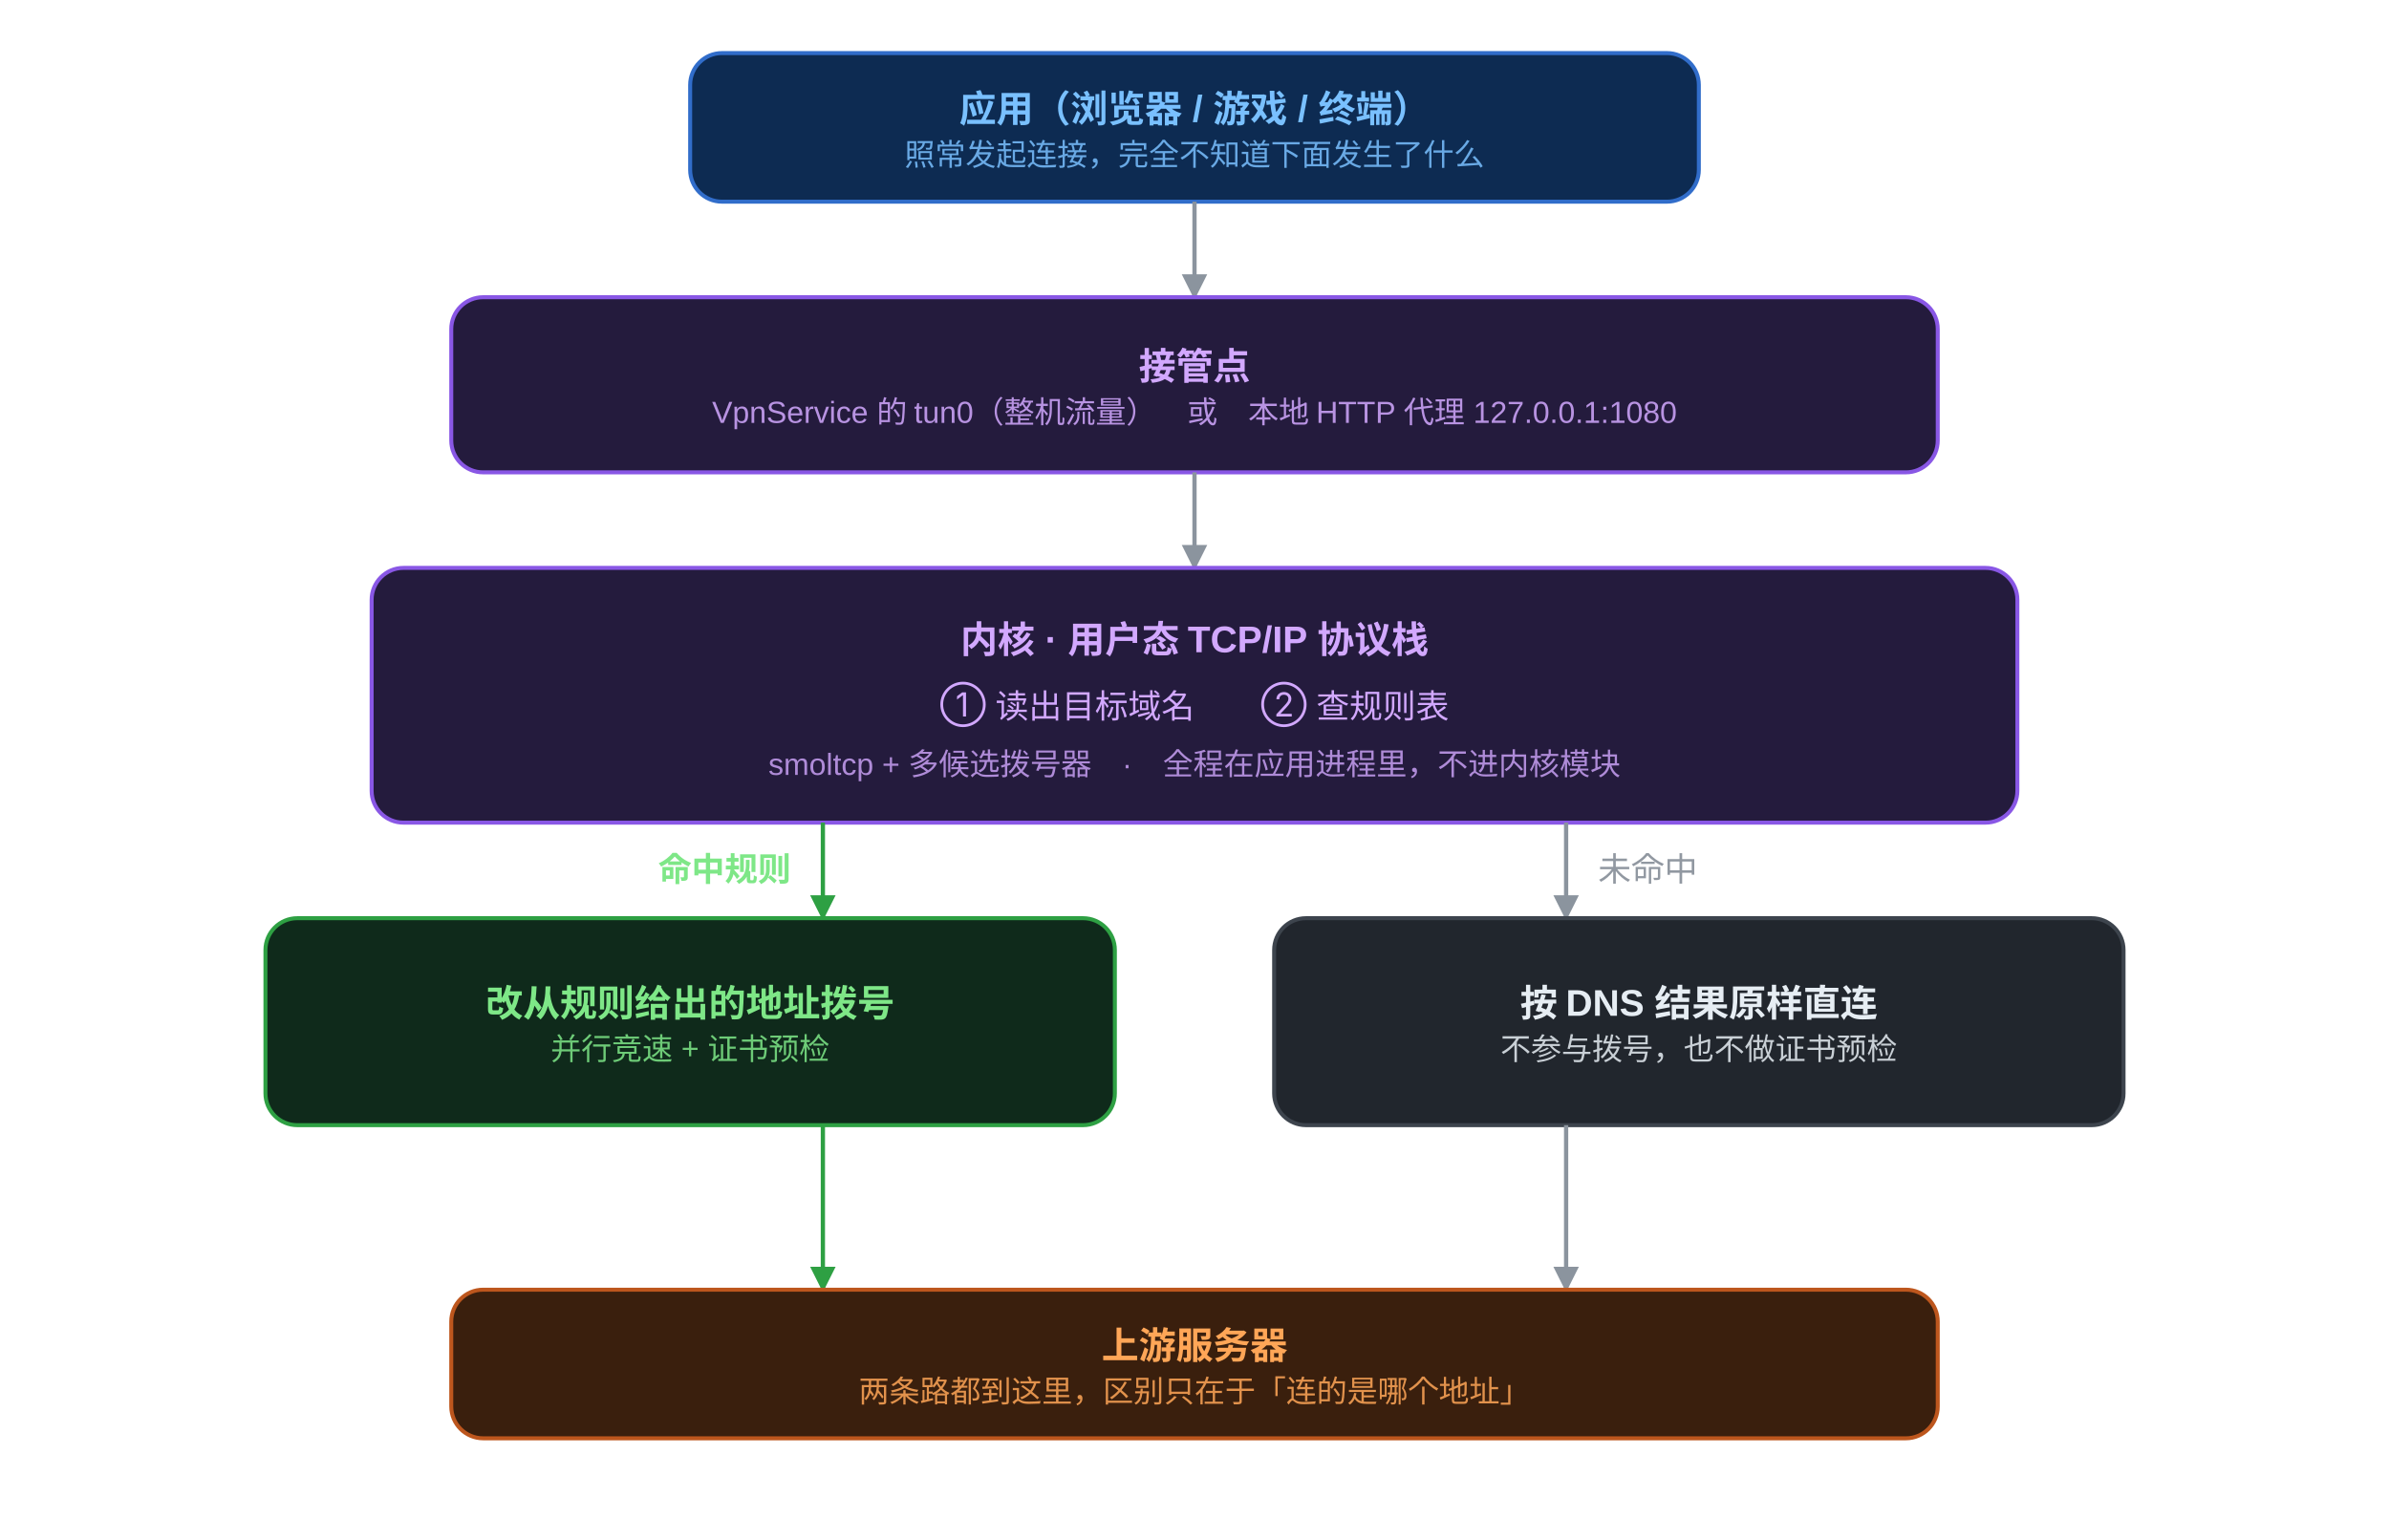
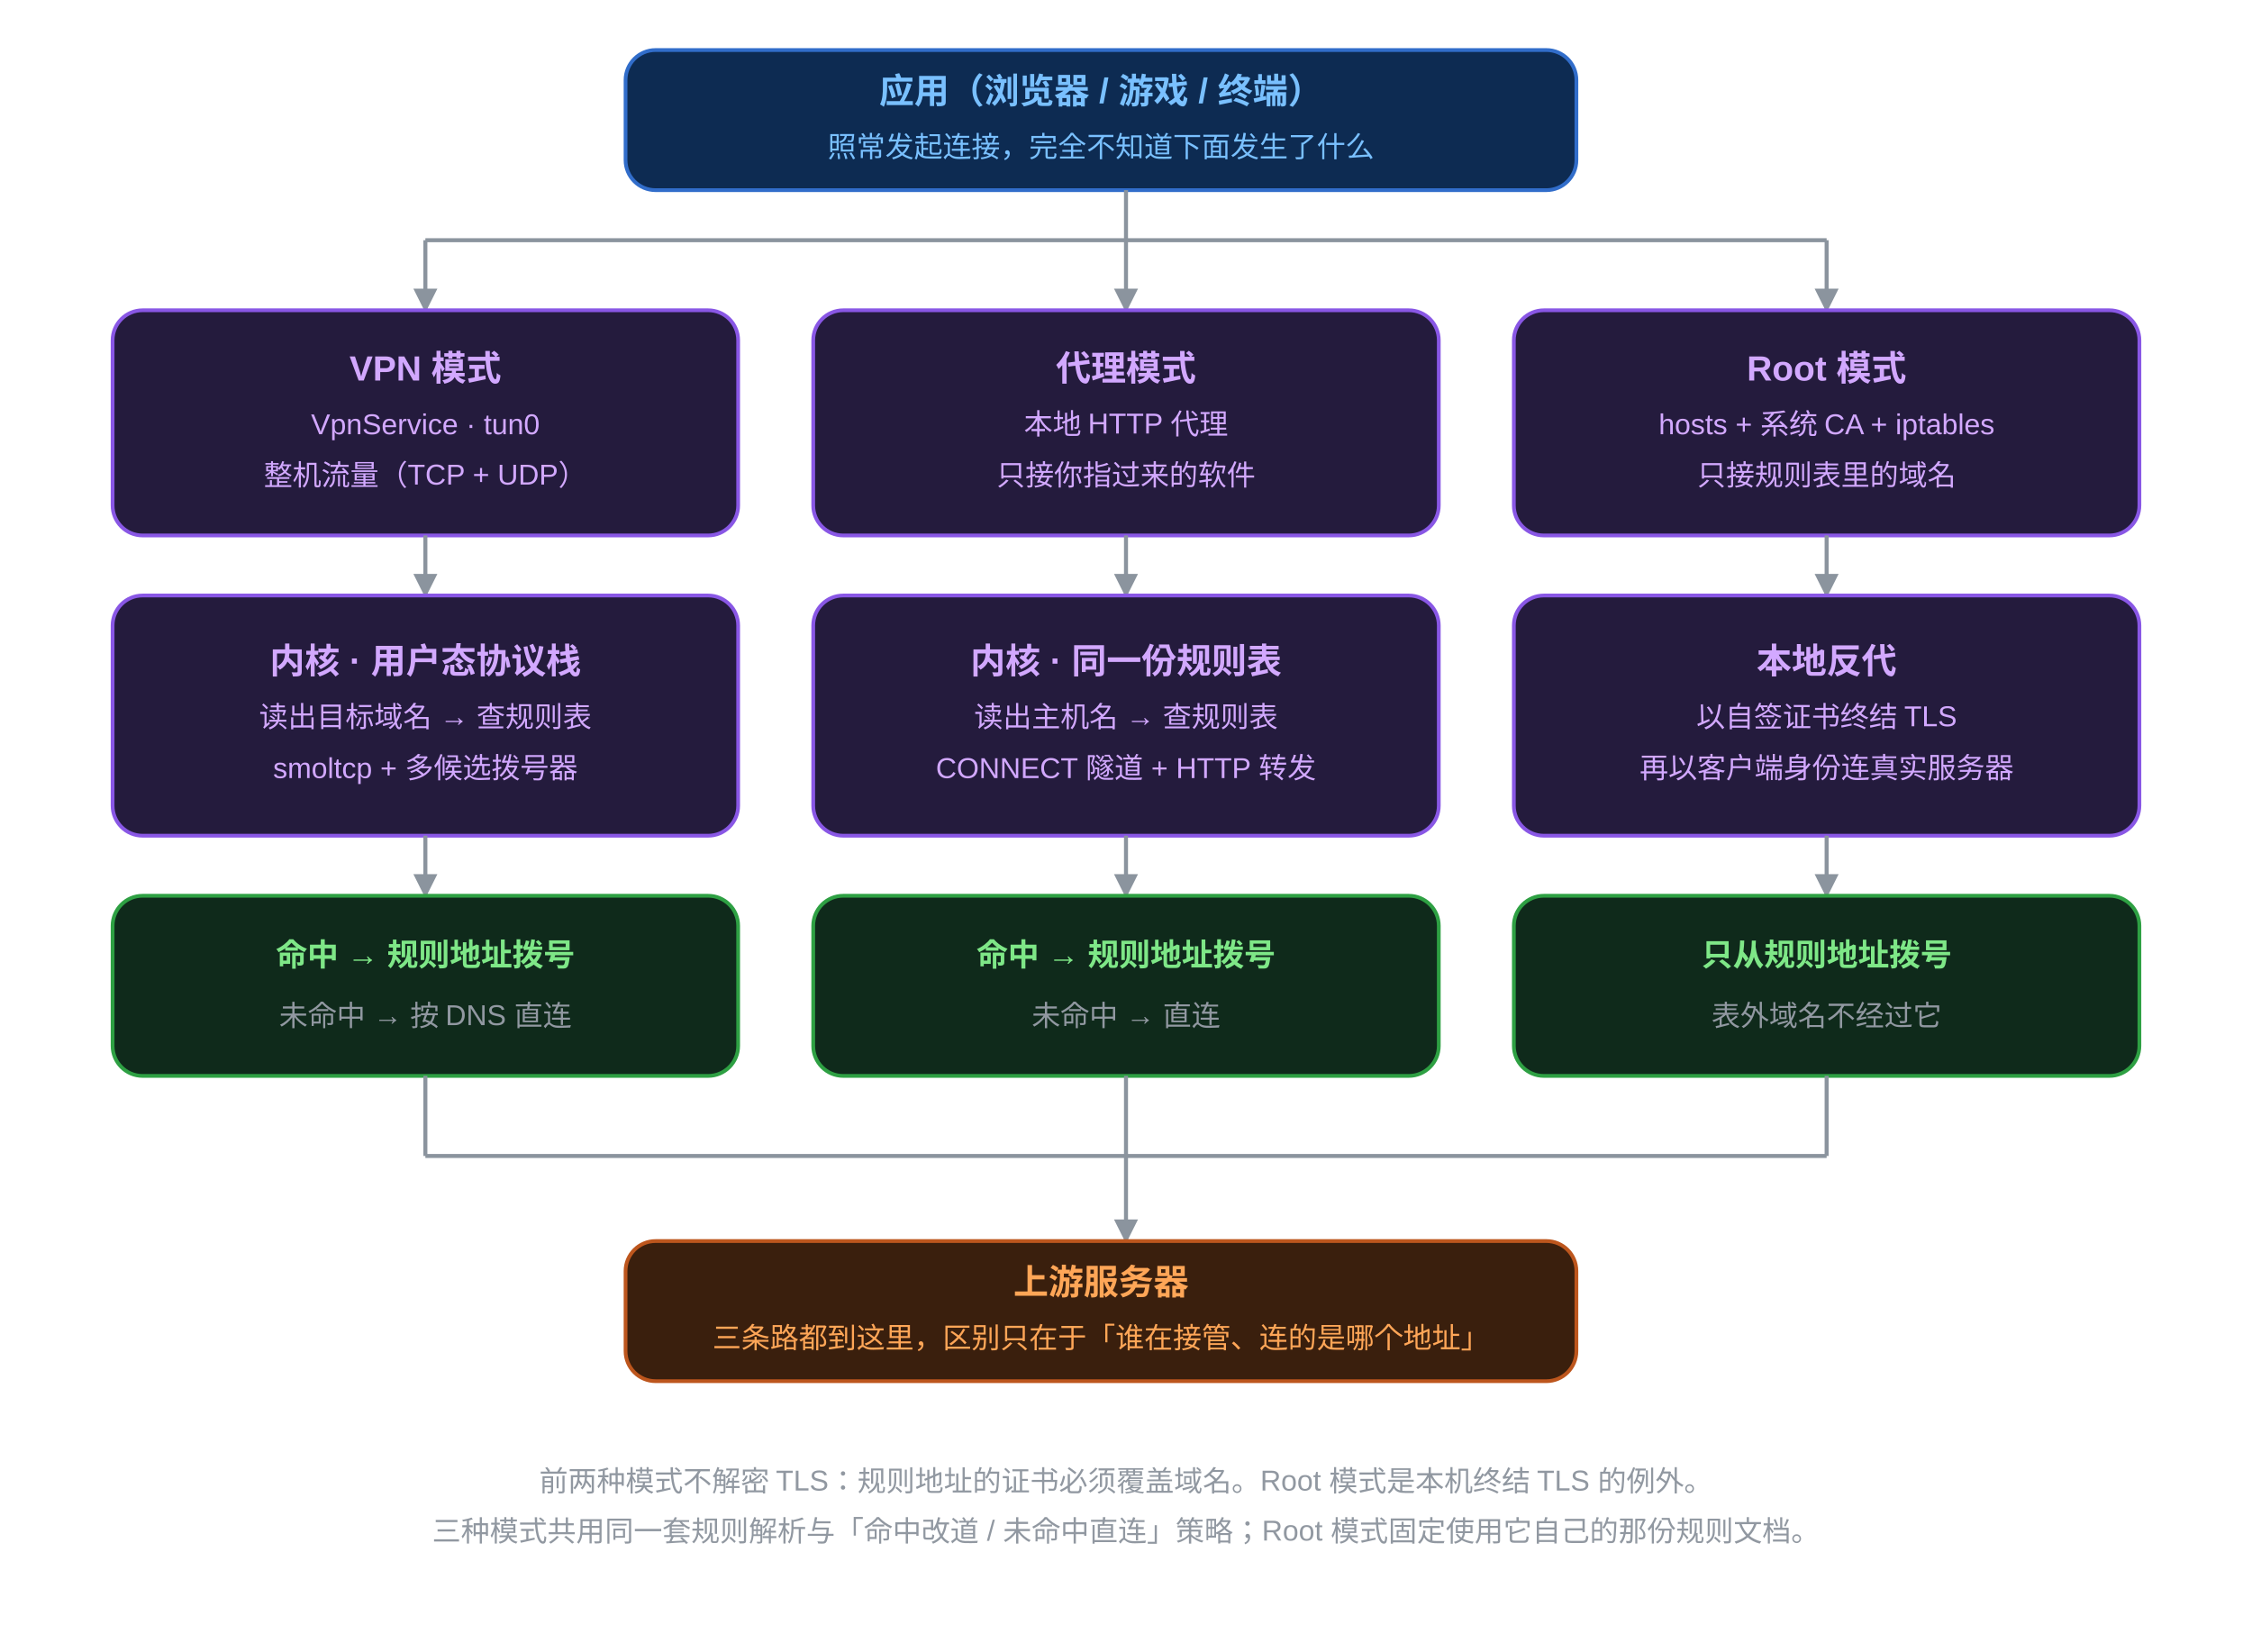
- <svg xmlns="http://www.w3.org/2000/svg" width="900" height="580" viewBox="0 0 900 580" role="img">
+ <svg xmlns="http://www.w3.org/2000/svg" width="900" height="660" viewBox="0 0 900 660" role="img">
  <defs>
-     <marker id="a-arrow" viewBox="0 0 10 10" refX="9" refY="5" markerWidth="6" markerHeight="6" orient="auto-start-reverse">
+     <marker id="a-8b949e" viewBox="0 0 10 10" refX="9" refY="5" markerWidth="6" markerHeight="6" orient="auto-start-reverse">
      <path d="M 0 0 L 10 5 L 0 10 z" fill="#8b949e" />
    </marker>
-     <marker id="a-green-s" viewBox="0 0 10 10" refX="9" refY="5" markerWidth="6" markerHeight="6" orient="auto-start-reverse">
-       <path d="M 0 0 L 10 5 L 0 10 z" fill="#2ea043" />
-     </marker>
  </defs>
-   <rect x="260" y="20" width="380" height="56" rx="12" fill="#0d2b52" stroke="#316dca" stroke-width="1.5" />
-   <text x="450.0" y="46.0" font-family="-apple-system, BlinkMacSystemFont, &quot;Segoe UI&quot;, &quot;PingFang SC&quot;, &quot;Hiragino Sans GB&quot;, &quot;Microsoft YaHei&quot;, &quot;Helvetica Neue&quot;, Arial, sans-serif" font-size="14.0" fill="#79c0ff" text-anchor="middle" font-weight="600">应用（浏览器 / 游戏 / 终端）</text>
-   <text x="450.0" y="62.35" font-family="-apple-system, BlinkMacSystemFont, &quot;Segoe UI&quot;, &quot;PingFang SC&quot;, &quot;Hiragino Sans GB&quot;, &quot;Microsoft YaHei&quot;, &quot;Helvetica Neue&quot;, Arial, sans-serif" font-size="11.5" fill="#79c0ff" text-anchor="middle" opacity="0.85">照常发起连接，完全不知道下面发生了什么</text>
-   <line x1="450" y1="76" x2="450" y2="112" stroke="#8b949e" stroke-width="1.6" marker-end="url(#a-arrow)" />
-   <rect x="170" y="112" width="560" height="66" rx="12" fill="#241b3d" stroke="#8957e5" stroke-width="1.5" />
-   <text x="450.0" y="143.0" font-family="-apple-system, BlinkMacSystemFont, &quot;Segoe UI&quot;, &quot;PingFang SC&quot;, &quot;Hiragino Sans GB&quot;, &quot;Microsoft YaHei&quot;, &quot;Helvetica Neue&quot;, Arial, sans-serif" font-size="14.0" fill="#d2a8ff" text-anchor="middle" font-weight="600">接管点</text>
-   <text x="450.0" y="159.35" font-family="-apple-system, BlinkMacSystemFont, &quot;Segoe UI&quot;, &quot;PingFang SC&quot;, &quot;Hiragino Sans GB&quot;, &quot;Microsoft YaHei&quot;, &quot;Helvetica Neue&quot;, Arial, sans-serif" font-size="11.5" fill="#d2a8ff" text-anchor="middle" opacity="0.85">VpnService 的 tun0（整机流量）　或　本地 HTTP 代理 127.0.0.1:1080</text>
-   <line x1="450" y1="178" x2="450" y2="214" stroke="#8b949e" stroke-width="1.6" marker-end="url(#a-arrow)" />
-   <rect x="140" y="214" width="620" height="96" rx="12" fill="#241b3d" stroke="#8957e5" stroke-width="1.5" />
-   <text x="450" y="246" font-family="-apple-system, BlinkMacSystemFont, &quot;Segoe UI&quot;, &quot;PingFang SC&quot;, &quot;Hiragino Sans GB&quot;, &quot;Microsoft YaHei&quot;, &quot;Helvetica Neue&quot;, Arial, sans-serif" font-size="14.0" fill="#d2a8ff" text-anchor="middle" font-weight="600">内核 · 用户态 TCP/IP 协议栈</text>
-   <text x="450" y="270" font-family="-apple-system, BlinkMacSystemFont, &quot;Segoe UI&quot;, &quot;PingFang SC&quot;, &quot;Hiragino Sans GB&quot;, &quot;Microsoft YaHei&quot;, &quot;Helvetica Neue&quot;, Arial, sans-serif" font-size="12.5" fill="#d2a8ff" text-anchor="middle">① 读出目标域名　　② 查规则表</text>
-   <text x="450" y="292" font-family="-apple-system, BlinkMacSystemFont, &quot;Segoe UI&quot;, &quot;PingFang SC&quot;, &quot;Hiragino Sans GB&quot;, &quot;Microsoft YaHei&quot;, &quot;Helvetica Neue&quot;, Arial, sans-serif" font-size="11.5" fill="#d2a8ff" text-anchor="middle" opacity="0.8">smoltcp + 多候选拨号器　·　全程在应用进程里，不进内核模块</text>
-   <line x1="310" y1="310" x2="310" y2="346" stroke="#2ea043" stroke-width="1.6" marker-end="url(#a-green-s)" />
-   <line x1="590" y1="310" x2="590" y2="346" stroke="#8b949e" stroke-width="1.6" marker-end="url(#a-arrow)" />
-   <text x="298" y="332" font-family="-apple-system, BlinkMacSystemFont, &quot;Segoe UI&quot;, &quot;PingFang SC&quot;, &quot;Hiragino Sans GB&quot;, &quot;Microsoft YaHei&quot;, &quot;Helvetica Neue&quot;, Arial, sans-serif" font-size="12.5" fill="#7ee787" text-anchor="end" font-weight="600">命中规则</text>
-   <text x="602" y="332" font-family="-apple-system, BlinkMacSystemFont, &quot;Segoe UI&quot;, &quot;PingFang SC&quot;, &quot;Hiragino Sans GB&quot;, &quot;Microsoft YaHei&quot;, &quot;Helvetica Neue&quot;, Arial, sans-serif" font-size="12.5" fill="#9198a1" text-anchor="start">未命中</text>
-   <rect x="100" y="346" width="320" height="78" rx="12" fill="#0f2a1b" stroke="#2ea043" stroke-width="1.5" />
-   <text x="260.0" y="383.0" font-family="-apple-system, BlinkMacSystemFont, &quot;Segoe UI&quot;, &quot;PingFang SC&quot;, &quot;Hiragino Sans GB&quot;, &quot;Microsoft YaHei&quot;, &quot;Helvetica Neue&quot;, Arial, sans-serif" font-size="14.0" fill="#7ee787" text-anchor="middle" font-weight="600">改从规则给出的地址拨号</text>
-   <text x="260.0" y="399.35" font-family="-apple-system, BlinkMacSystemFont, &quot;Segoe UI&quot;, &quot;PingFang SC&quot;, &quot;Hiragino Sans GB&quot;, &quot;Microsoft YaHei&quot;, &quot;Helvetica Neue&quot;, Arial, sans-serif" font-size="11.5" fill="#7ee787" text-anchor="middle" opacity="0.85">并行竞速 + 证书预检</text>
-   <rect x="480" y="346" width="320" height="78" rx="12" fill="#21262d" stroke="#3d444d" stroke-width="1.5" />
-   <text x="640.0" y="383.0" font-family="-apple-system, BlinkMacSystemFont, &quot;Segoe UI&quot;, &quot;PingFang SC&quot;, &quot;Hiragino Sans GB&quot;, &quot;Microsoft YaHei&quot;, &quot;Helvetica Neue&quot;, Arial, sans-serif" font-size="14.0" fill="#e6edf3" text-anchor="middle" font-weight="600">按 DNS 结果原样直连</text>
-   <text x="640.0" y="399.35" font-family="-apple-system, BlinkMacSystemFont, &quot;Segoe UI&quot;, &quot;PingFang SC&quot;, &quot;Hiragino Sans GB&quot;, &quot;Microsoft YaHei&quot;, &quot;Helvetica Neue&quot;, Arial, sans-serif" font-size="11.5" fill="#e6edf3" text-anchor="middle" opacity="0.85">不参与拨号，也不做证书预检</text>
-   <line x1="310" y1="424" x2="310" y2="486" stroke="#2ea043" stroke-width="1.6" marker-end="url(#a-green-s)" />
-   <line x1="590" y1="424" x2="590" y2="486" stroke="#8b949e" stroke-width="1.6" marker-end="url(#a-arrow)" />
-   <rect x="170" y="486" width="560" height="56" rx="12" fill="#3a1f0d" stroke="#bd561d" stroke-width="1.5" />
-   <text x="450.0" y="512.0" font-family="-apple-system, BlinkMacSystemFont, &quot;Segoe UI&quot;, &quot;PingFang SC&quot;, &quot;Hiragino Sans GB&quot;, &quot;Microsoft YaHei&quot;, &quot;Helvetica Neue&quot;, Arial, sans-serif" font-size="14.0" fill="#ffa657" text-anchor="middle" font-weight="600">上游服务器</text>
-   <text x="450.0" y="528.35" font-family="-apple-system, BlinkMacSystemFont, &quot;Segoe UI&quot;, &quot;PingFang SC&quot;, &quot;Hiragino Sans GB&quot;, &quot;Microsoft YaHei&quot;, &quot;Helvetica Neue&quot;, Arial, sans-serif" font-size="11.5" fill="#ffa657" text-anchor="middle" opacity="0.85">两条路都到这里，区别只在于「连的是哪个地址」</text>
+   <rect x="250" y="20" width="380" height="56" rx="12" fill="#0d2b52" stroke="#316dca" stroke-width="1.5" />
+   <text x="440.0" y="41.295" font-family="-apple-system, BlinkMacSystemFont, &quot;Segoe UI&quot;, &quot;PingFang SC&quot;, &quot;Hiragino Sans GB&quot;, &quot;Microsoft YaHei&quot;, &quot;Helvetica Neue&quot;, Arial, sans-serif" font-size="14.0" fill="#79c0ff" text-anchor="middle" font-weight="600">应用（浏览器 / 游戏 / 终端）</text>
+   <text x="440.0" y="62.755" font-family="-apple-system, BlinkMacSystemFont, &quot;Segoe UI&quot;, &quot;PingFang SC&quot;, &quot;Hiragino Sans GB&quot;, &quot;Microsoft YaHei&quot;, &quot;Helvetica Neue&quot;, Arial, sans-serif" font-size="11.5" fill="#79c0ff" text-anchor="middle">照常发起连接，完全不知道下面发生了什么</text>
+   <line x1="450" y1="76" x2="450" y2="96" stroke="#8b949e" stroke-width="1.6" />
+   <line x1="170.0" y1="96" x2="730.0" y2="96" stroke="#8b949e" stroke-width="1.6" />
+   <line x1="170.0" y1="96" x2="170.0" y2="124" stroke="#8b949e" stroke-width="1.6" marker-end="url(#a-8b949e)" />
+   <line x1="450.0" y1="96" x2="450.0" y2="124" stroke="#8b949e" stroke-width="1.6" marker-end="url(#a-8b949e)" />
+   <line x1="730.0" y1="96" x2="730.0" y2="124" stroke="#8b949e" stroke-width="1.6" marker-end="url(#a-8b949e)" />
+   <rect x="45.0" y="124" width="250" height="90" rx="12" fill="#241b3d" stroke="#8957e5" stroke-width="1.5" />
+   <text x="170.0" y="152.09" font-family="-apple-system, BlinkMacSystemFont, &quot;Segoe UI&quot;, &quot;PingFang SC&quot;, &quot;Hiragino Sans GB&quot;, &quot;Microsoft YaHei&quot;, &quot;Helvetica Neue&quot;, Arial, sans-serif" font-size="14.0" fill="#d2a8ff" text-anchor="middle" font-weight="600">VPN 模式</text>
+   <text x="170.0" y="173.55" font-family="-apple-system, BlinkMacSystemFont, &quot;Segoe UI&quot;, &quot;PingFang SC&quot;, &quot;Hiragino Sans GB&quot;, &quot;Microsoft YaHei&quot;, &quot;Helvetica Neue&quot;, Arial, sans-serif" font-size="11.5" fill="#d2a8ff" text-anchor="middle">VpnService · tun0</text>
+   <text x="170.0" y="193.96" font-family="-apple-system, BlinkMacSystemFont, &quot;Segoe UI&quot;, &quot;PingFang SC&quot;, &quot;Hiragino Sans GB&quot;, &quot;Microsoft YaHei&quot;, &quot;Helvetica Neue&quot;, Arial, sans-serif" font-size="11.5" fill="#d2a8ff" text-anchor="middle">整机流量（TCP + UDP）</text>
+   <rect x="325.0" y="124" width="250" height="90" rx="12" fill="#241b3d" stroke="#8957e5" stroke-width="1.5" />
+   <text x="450.0" y="152.09" font-family="-apple-system, BlinkMacSystemFont, &quot;Segoe UI&quot;, &quot;PingFang SC&quot;, &quot;Hiragino Sans GB&quot;, &quot;Microsoft YaHei&quot;, &quot;Helvetica Neue&quot;, Arial, sans-serif" font-size="14.0" fill="#d2a8ff" text-anchor="middle" font-weight="600">代理模式</text>
+   <text x="450.0" y="173.55" font-family="-apple-system, BlinkMacSystemFont, &quot;Segoe UI&quot;, &quot;PingFang SC&quot;, &quot;Hiragino Sans GB&quot;, &quot;Microsoft YaHei&quot;, &quot;Helvetica Neue&quot;, Arial, sans-serif" font-size="11.5" fill="#d2a8ff" text-anchor="middle">本地 HTTP 代理</text>
+   <text x="450.0" y="193.96" font-family="-apple-system, BlinkMacSystemFont, &quot;Segoe UI&quot;, &quot;PingFang SC&quot;, &quot;Hiragino Sans GB&quot;, &quot;Microsoft YaHei&quot;, &quot;Helvetica Neue&quot;, Arial, sans-serif" font-size="11.5" fill="#d2a8ff" text-anchor="middle">只接你指过来的软件</text>
+   <rect x="605.0" y="124" width="250" height="90" rx="12" fill="#241b3d" stroke="#8957e5" stroke-width="1.5" />
+   <text x="730.0" y="152.09" font-family="-apple-system, BlinkMacSystemFont, &quot;Segoe UI&quot;, &quot;PingFang SC&quot;, &quot;Hiragino Sans GB&quot;, &quot;Microsoft YaHei&quot;, &quot;Helvetica Neue&quot;, Arial, sans-serif" font-size="14.0" fill="#d2a8ff" text-anchor="middle" font-weight="600">Root 模式</text>
+   <text x="730.0" y="173.55" font-family="-apple-system, BlinkMacSystemFont, &quot;Segoe UI&quot;, &quot;PingFang SC&quot;, &quot;Hiragino Sans GB&quot;, &quot;Microsoft YaHei&quot;, &quot;Helvetica Neue&quot;, Arial, sans-serif" font-size="11.5" fill="#d2a8ff" text-anchor="middle">hosts + 系统 CA + iptables</text>
+   <text x="730.0" y="193.96" font-family="-apple-system, BlinkMacSystemFont, &quot;Segoe UI&quot;, &quot;PingFang SC&quot;, &quot;Hiragino Sans GB&quot;, &quot;Microsoft YaHei&quot;, &quot;Helvetica Neue&quot;, Arial, sans-serif" font-size="11.5" fill="#d2a8ff" text-anchor="middle">只接规则表里的域名</text>
+   <line x1="170.0" y1="214" x2="170.0" y2="238" stroke="#8b949e" stroke-width="1.6" marker-end="url(#a-8b949e)" />
+   <line x1="450.0" y1="214" x2="450.0" y2="238" stroke="#8b949e" stroke-width="1.6" marker-end="url(#a-8b949e)" />
+   <line x1="730.0" y1="214" x2="730.0" y2="238" stroke="#8b949e" stroke-width="1.6" marker-end="url(#a-8b949e)" />
+   <rect x="45.0" y="238" width="250" height="96" rx="12" fill="#241b3d" stroke="#8957e5" stroke-width="1.5" />
+   <text x="170.0" y="269.09" font-family="-apple-system, BlinkMacSystemFont, &quot;Segoe UI&quot;, &quot;PingFang SC&quot;, &quot;Hiragino Sans GB&quot;, &quot;Microsoft YaHei&quot;, &quot;Helvetica Neue&quot;, Arial, sans-serif" font-size="14.0" fill="#d2a8ff" text-anchor="middle" font-weight="600">内核 · 用户态协议栈</text>
+   <text x="170.0" y="290.55" font-family="-apple-system, BlinkMacSystemFont, &quot;Segoe UI&quot;, &quot;PingFang SC&quot;, &quot;Hiragino Sans GB&quot;, &quot;Microsoft YaHei&quot;, &quot;Helvetica Neue&quot;, Arial, sans-serif" font-size="11.5" fill="#d2a8ff" text-anchor="middle">读出目标域名 → 查规则表</text>
+   <text x="170.0" y="310.96" font-family="-apple-system, BlinkMacSystemFont, &quot;Segoe UI&quot;, &quot;PingFang SC&quot;, &quot;Hiragino Sans GB&quot;, &quot;Microsoft YaHei&quot;, &quot;Helvetica Neue&quot;, Arial, sans-serif" font-size="11.5" fill="#d2a8ff" text-anchor="middle">smoltcp + 多候选拨号器</text>
+   <rect x="325.0" y="238" width="250" height="96" rx="12" fill="#241b3d" stroke="#8957e5" stroke-width="1.5" />
+   <text x="450.0" y="269.09" font-family="-apple-system, BlinkMacSystemFont, &quot;Segoe UI&quot;, &quot;PingFang SC&quot;, &quot;Hiragino Sans GB&quot;, &quot;Microsoft YaHei&quot;, &quot;Helvetica Neue&quot;, Arial, sans-serif" font-size="14.0" fill="#d2a8ff" text-anchor="middle" font-weight="600">内核 · 同一份规则表</text>
+   <text x="450.0" y="290.55" font-family="-apple-system, BlinkMacSystemFont, &quot;Segoe UI&quot;, &quot;PingFang SC&quot;, &quot;Hiragino Sans GB&quot;, &quot;Microsoft YaHei&quot;, &quot;Helvetica Neue&quot;, Arial, sans-serif" font-size="11.5" fill="#d2a8ff" text-anchor="middle">读出主机名 → 查规则表</text>
+   <text x="450.0" y="310.96" font-family="-apple-system, BlinkMacSystemFont, &quot;Segoe UI&quot;, &quot;PingFang SC&quot;, &quot;Hiragino Sans GB&quot;, &quot;Microsoft YaHei&quot;, &quot;Helvetica Neue&quot;, Arial, sans-serif" font-size="11.5" fill="#d2a8ff" text-anchor="middle">CONNECT 隧道 + HTTP 转发</text>
+   <rect x="605.0" y="238" width="250" height="96" rx="12" fill="#241b3d" stroke="#8957e5" stroke-width="1.5" />
+   <text x="730.0" y="269.09" font-family="-apple-system, BlinkMacSystemFont, &quot;Segoe UI&quot;, &quot;PingFang SC&quot;, &quot;Hiragino Sans GB&quot;, &quot;Microsoft YaHei&quot;, &quot;Helvetica Neue&quot;, Arial, sans-serif" font-size="14.0" fill="#d2a8ff" text-anchor="middle" font-weight="600">本地反代</text>
+   <text x="730.0" y="290.55" font-family="-apple-system, BlinkMacSystemFont, &quot;Segoe UI&quot;, &quot;PingFang SC&quot;, &quot;Hiragino Sans GB&quot;, &quot;Microsoft YaHei&quot;, &quot;Helvetica Neue&quot;, Arial, sans-serif" font-size="11.5" fill="#d2a8ff" text-anchor="middle">以自签证书终结 TLS</text>
+   <text x="730.0" y="310.96" font-family="-apple-system, BlinkMacSystemFont, &quot;Segoe UI&quot;, &quot;PingFang SC&quot;, &quot;Hiragino Sans GB&quot;, &quot;Microsoft YaHei&quot;, &quot;Helvetica Neue&quot;, Arial, sans-serif" font-size="11.5" fill="#d2a8ff" text-anchor="middle">再以客户端身份连真实服务器</text>
+   <line x1="170.0" y1="334" x2="170.0" y2="358" stroke="#8b949e" stroke-width="1.6" marker-end="url(#a-8b949e)" />
+   <line x1="450.0" y1="334" x2="450.0" y2="358" stroke="#8b949e" stroke-width="1.6" marker-end="url(#a-8b949e)" />
+   <line x1="730.0" y1="334" x2="730.0" y2="358" stroke="#8b949e" stroke-width="1.6" marker-end="url(#a-8b949e)" />
+   <rect x="45.0" y="358" width="250" height="72" rx="12" fill="#0f2a1b" stroke="#2ea043" stroke-width="1.5" />
+   <text x="170.0" y="386.0" font-family="-apple-system, BlinkMacSystemFont, &quot;Segoe UI&quot;, &quot;PingFang SC&quot;, &quot;Hiragino Sans GB&quot;, &quot;Microsoft YaHei&quot;, &quot;Helvetica Neue&quot;, Arial, sans-serif" font-size="12.5" fill="#7ee787" text-anchor="middle" font-weight="600">命中 → 规则地址拨号</text>
+   <text x="170.0" y="410.0" font-family="-apple-system, BlinkMacSystemFont, &quot;Segoe UI&quot;, &quot;PingFang SC&quot;, &quot;Hiragino Sans GB&quot;, &quot;Microsoft YaHei&quot;, &quot;Helvetica Neue&quot;, Arial, sans-serif" font-size="11.5" fill="#9198a1" text-anchor="middle">未命中 → 按 DNS 直连</text>
+   <rect x="325.0" y="358" width="250" height="72" rx="12" fill="#0f2a1b" stroke="#2ea043" stroke-width="1.5" />
+   <text x="450.0" y="386.0" font-family="-apple-system, BlinkMacSystemFont, &quot;Segoe UI&quot;, &quot;PingFang SC&quot;, &quot;Hiragino Sans GB&quot;, &quot;Microsoft YaHei&quot;, &quot;Helvetica Neue&quot;, Arial, sans-serif" font-size="12.5" fill="#7ee787" text-anchor="middle" font-weight="600">命中 → 规则地址拨号</text>
+   <text x="450.0" y="410.0" font-family="-apple-system, BlinkMacSystemFont, &quot;Segoe UI&quot;, &quot;PingFang SC&quot;, &quot;Hiragino Sans GB&quot;, &quot;Microsoft YaHei&quot;, &quot;Helvetica Neue&quot;, Arial, sans-serif" font-size="11.5" fill="#9198a1" text-anchor="middle">未命中 → 直连</text>
+   <rect x="605.0" y="358" width="250" height="72" rx="12" fill="#0f2a1b" stroke="#2ea043" stroke-width="1.5" />
+   <text x="730.0" y="386.0" font-family="-apple-system, BlinkMacSystemFont, &quot;Segoe UI&quot;, &quot;PingFang SC&quot;, &quot;Hiragino Sans GB&quot;, &quot;Microsoft YaHei&quot;, &quot;Helvetica Neue&quot;, Arial, sans-serif" font-size="12.5" fill="#7ee787" text-anchor="middle" font-weight="600">只从规则地址拨号</text>
+   <text x="730.0" y="410.0" font-family="-apple-system, BlinkMacSystemFont, &quot;Segoe UI&quot;, &quot;PingFang SC&quot;, &quot;Hiragino Sans GB&quot;, &quot;Microsoft YaHei&quot;, &quot;Helvetica Neue&quot;, Arial, sans-serif" font-size="11.5" fill="#9198a1" text-anchor="middle">表外域名不经过它</text>
+   <line x1="170.0" y1="430" x2="170.0" y2="462" stroke="#8b949e" stroke-width="1.6" />
+   <line x1="450.0" y1="430" x2="450.0" y2="462" stroke="#8b949e" stroke-width="1.6" />
+   <line x1="730.0" y1="430" x2="730.0" y2="462" stroke="#8b949e" stroke-width="1.6" />
+   <line x1="170.0" y1="462" x2="730.0" y2="462" stroke="#8b949e" stroke-width="1.6" />
+   <line x1="450" y1="462" x2="450" y2="496" stroke="#8b949e" stroke-width="1.6" marker-end="url(#a-8b949e)" />
+   <rect x="250" y="496" width="380" height="56" rx="12" fill="#3a1f0d" stroke="#bd561d" stroke-width="1.5" />
+   <text x="440.0" y="517.295" font-family="-apple-system, BlinkMacSystemFont, &quot;Segoe UI&quot;, &quot;PingFang SC&quot;, &quot;Hiragino Sans GB&quot;, &quot;Microsoft YaHei&quot;, &quot;Helvetica Neue&quot;, Arial, sans-serif" font-size="14.0" fill="#ffa657" text-anchor="middle" font-weight="600">上游服务器</text>
+   <text x="440.0" y="538.755" font-family="-apple-system, BlinkMacSystemFont, &quot;Segoe UI&quot;, &quot;PingFang SC&quot;, &quot;Hiragino Sans GB&quot;, &quot;Microsoft YaHei&quot;, &quot;Helvetica Neue&quot;, Arial, sans-serif" font-size="11.5" fill="#ffa657" text-anchor="middle">三条路都到这里，区别只在于「谁在接管、连的是哪个地址」</text>
+   <text x="450" y="596" font-family="-apple-system, BlinkMacSystemFont, &quot;Segoe UI&quot;, &quot;PingFang SC&quot;, &quot;Hiragino Sans GB&quot;, &quot;Microsoft YaHei&quot;, &quot;Helvetica Neue&quot;, Arial, sans-serif" font-size="11.5" fill="#9198a1" text-anchor="middle">前两种模式不解密 TLS：规则地址的证书必须覆盖域名。Root 模式是本机终结 TLS 的例外。</text>
+   <text x="450" y="616" font-family="-apple-system, BlinkMacSystemFont, &quot;Segoe UI&quot;, &quot;PingFang SC&quot;, &quot;Hiragino Sans GB&quot;, &quot;Microsoft YaHei&quot;, &quot;Helvetica Neue&quot;, Arial, sans-serif" font-size="11.5" fill="#9198a1" text-anchor="middle">三种模式共用同一套规则解析与「命中改道 / 未命中直连」策略；Root 模式固定使用它自己的那份规则文档。</text>
</svg>
